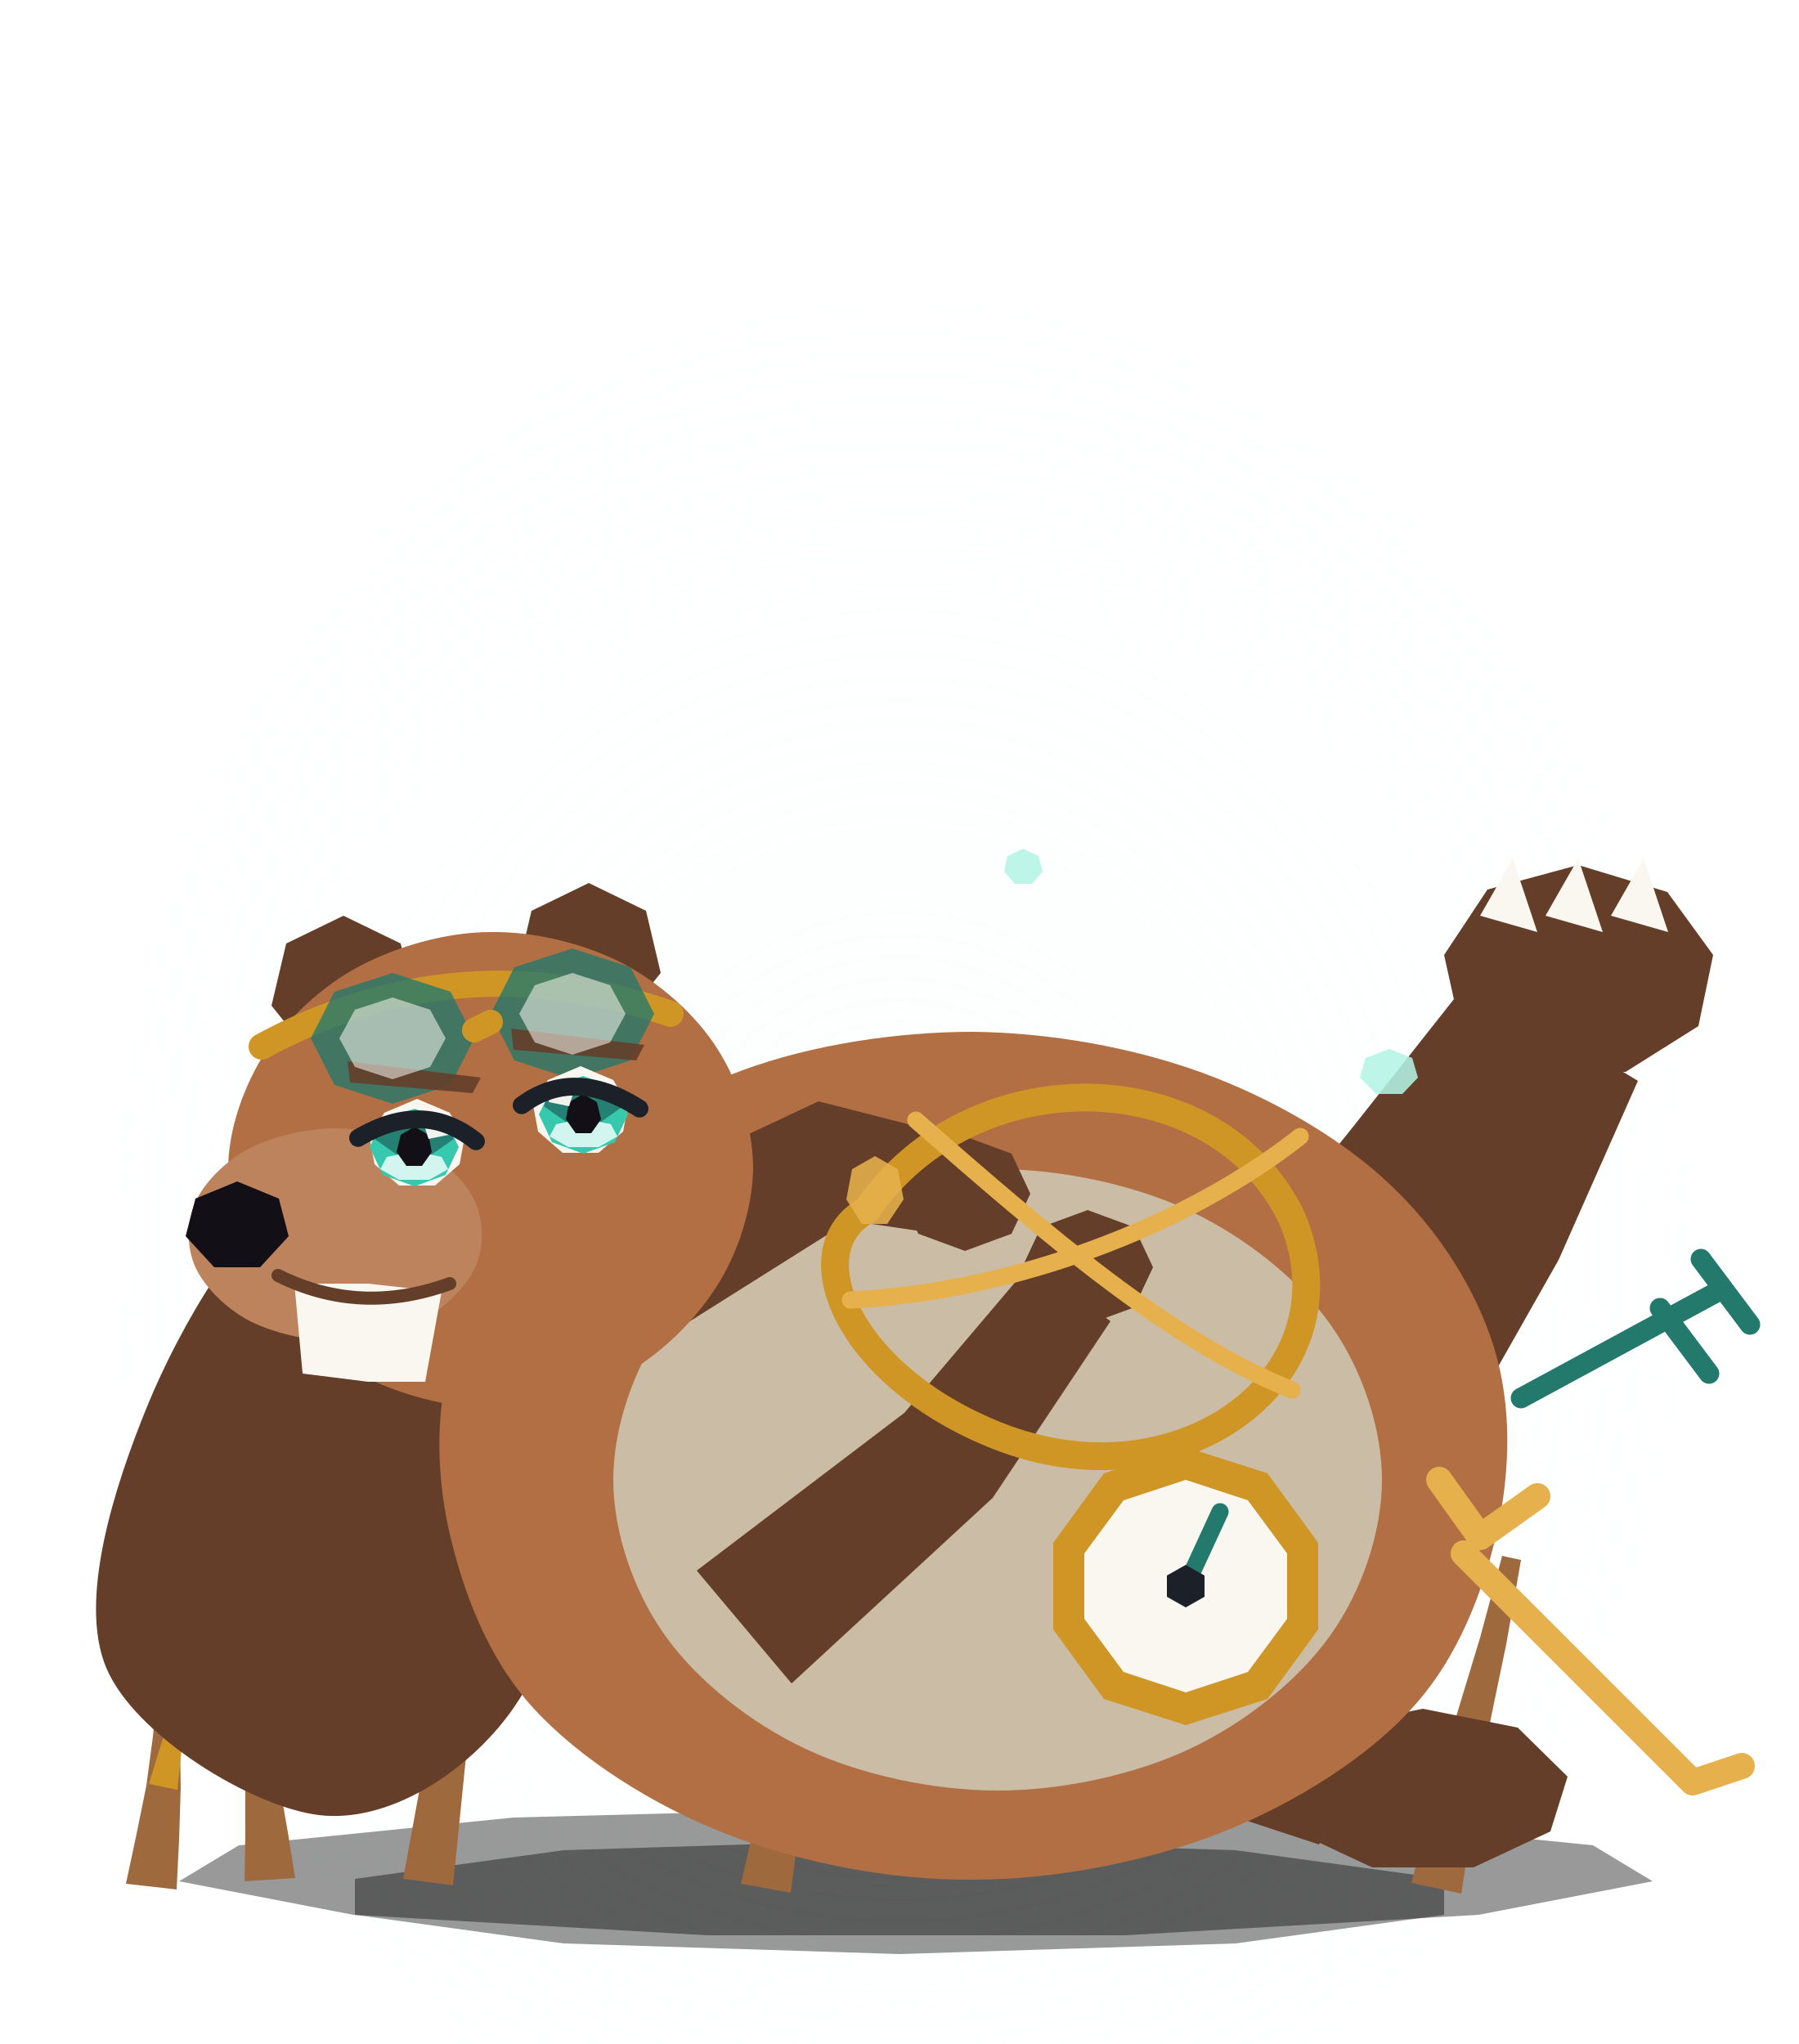
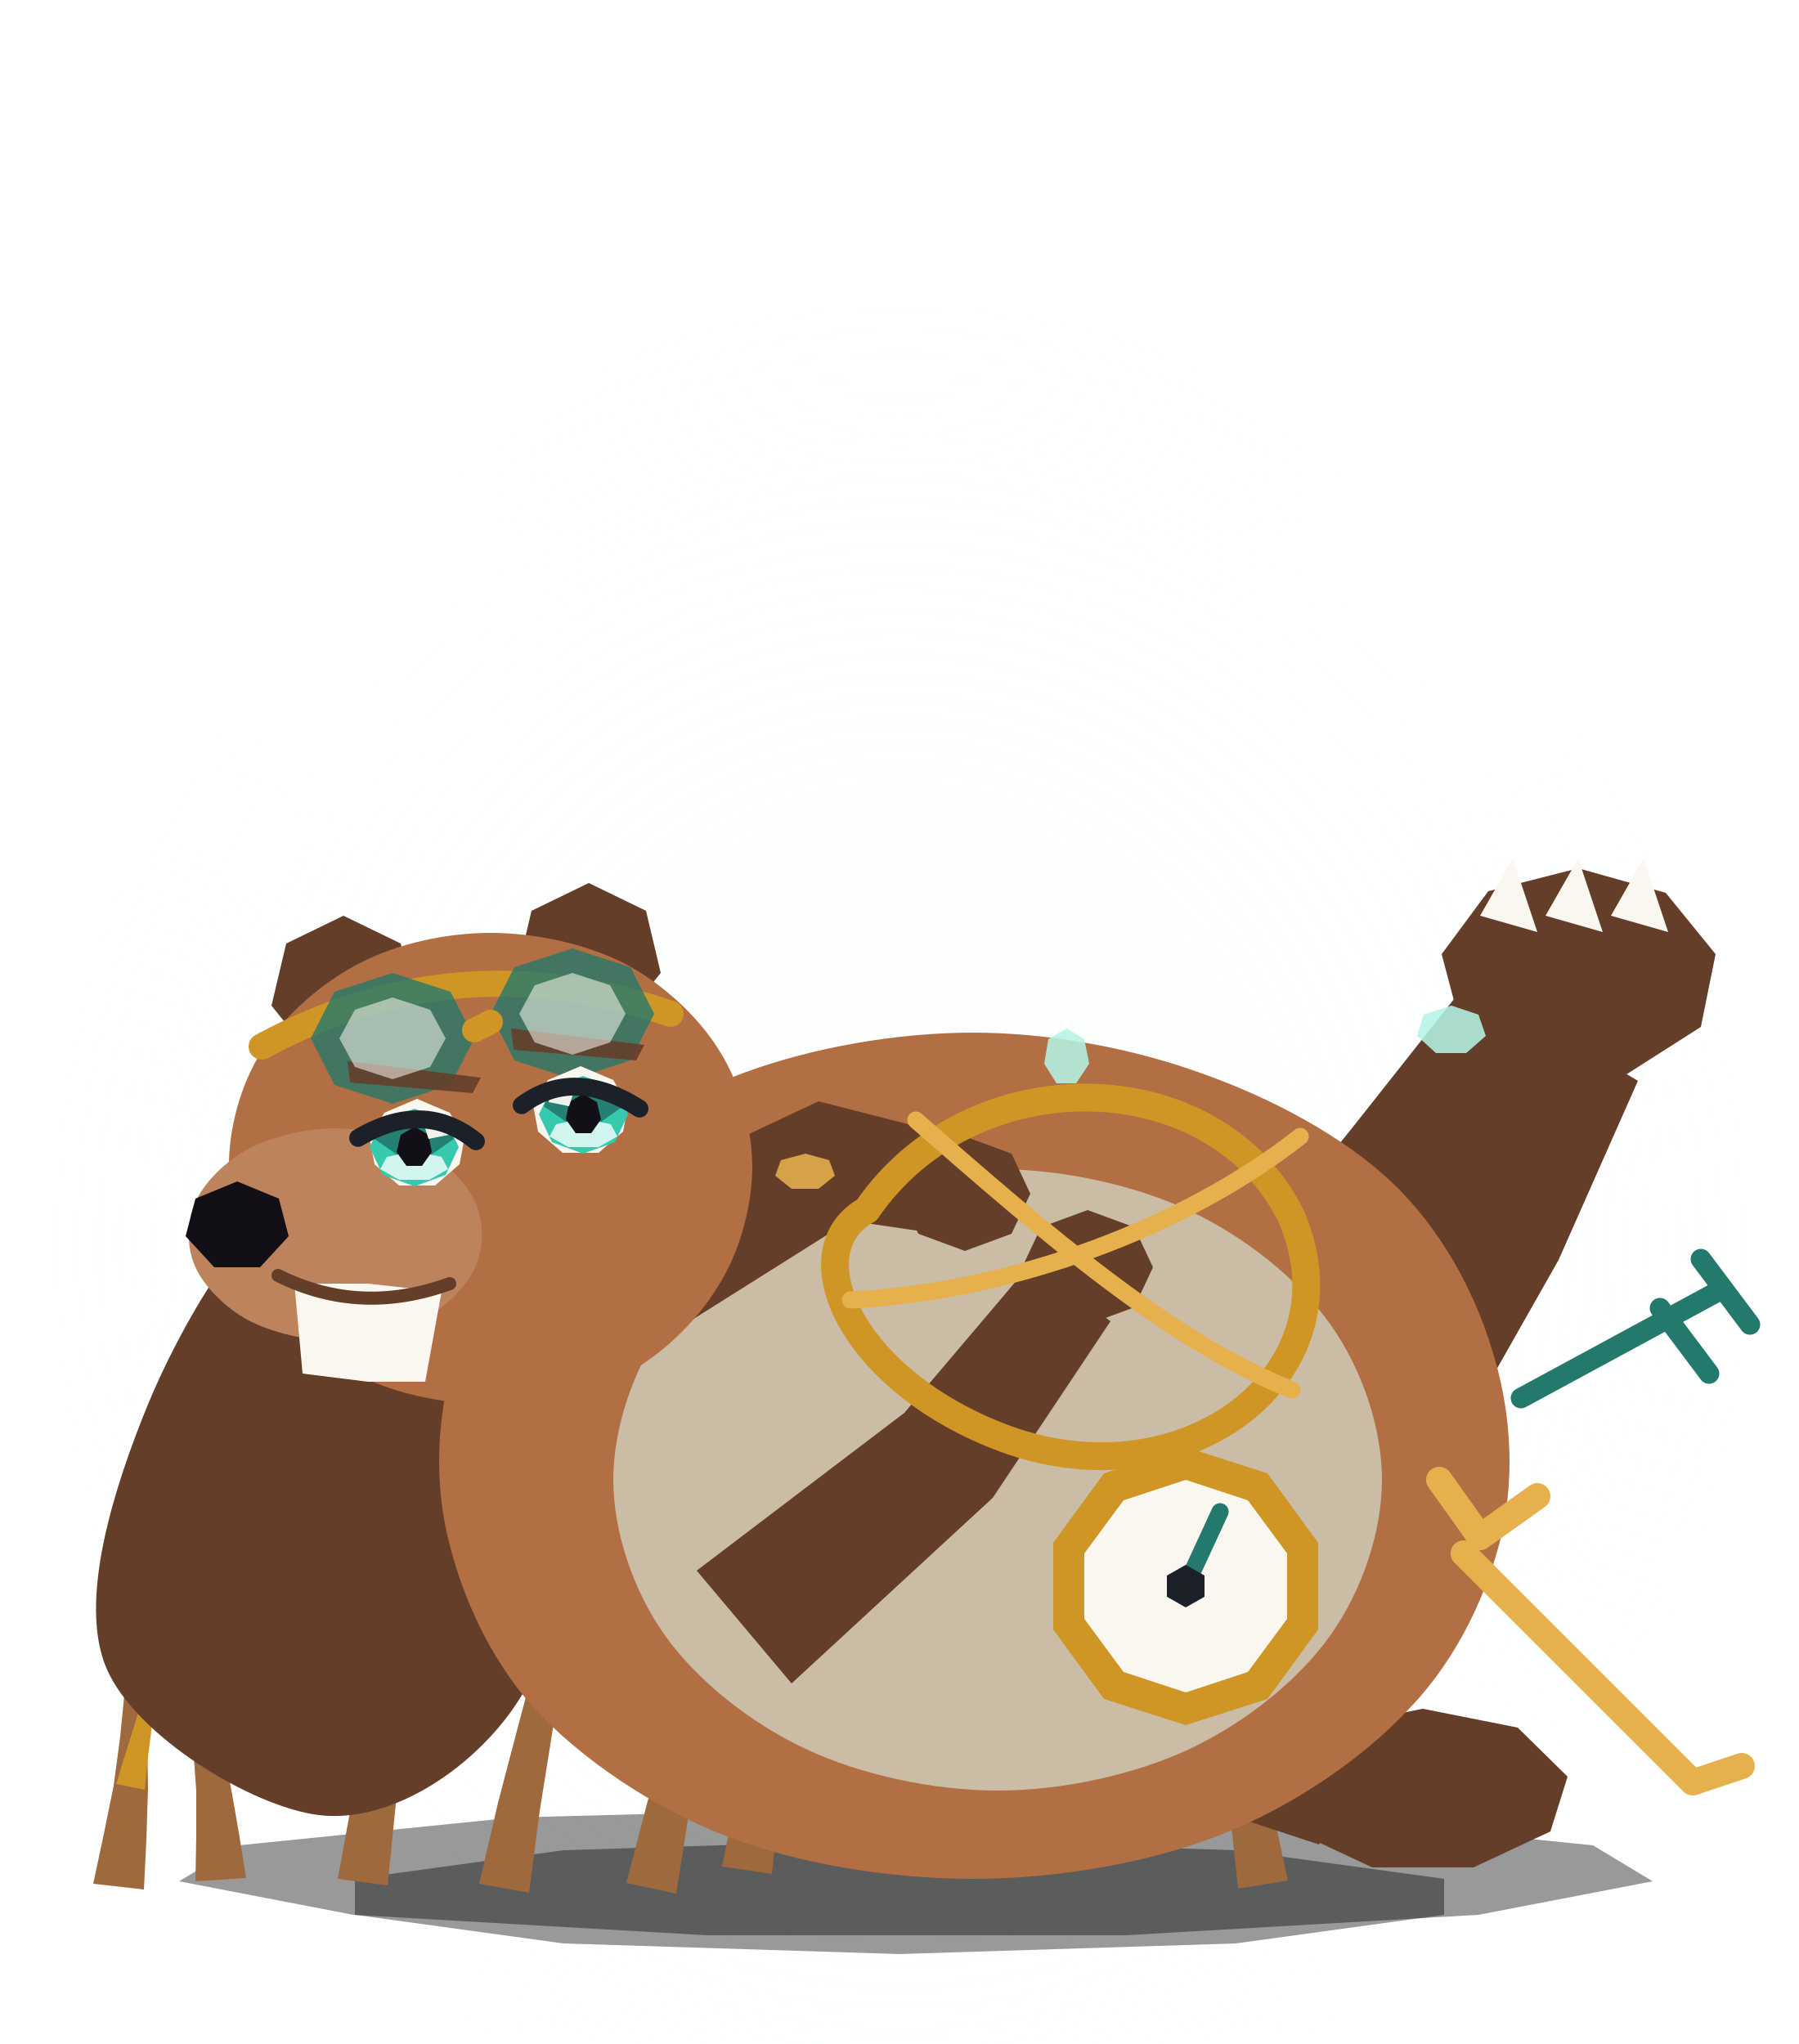
<svg xmlns="http://www.w3.org/2000/svg" viewBox="0 0 220 250" width="220" height="250" preserveAspectRatio="xMidYMid meet" role="img" aria-labelledby="title-faceted-beaver-radiant-lo desc-faceted-beaver-radiant-lo" data-creature="beaver" data-surface="faceted" data-state="radiant" data-tier="3" data-detail="lo">
  <defs>
    <radialGradient id="ffbeaverexport-faceted-beaver-card-logedfdfa">
      <stop offset="0" stop-color="#edfdfa" stop-opacity=".9" />
      <stop offset="1" stop-color="#edfdfa" stop-opacity="0" />
    </radialGradient>
  </defs>
  <ellipse cx="110" cy="152" rx="108" ry="120" fill="url(#ffbeaverexport-faceted-beaver-card-logedfdfa)" opacity="0.201" />
  <g id="ffbeaverexport-faceted-beaver-card-lo-back" data-creature="beaver" data-group="back" data-surface="faceted">
    <path d="M110.0,225.0 L151.1,226.3 L176.6,229.8 L176.6,234.2 L151.1,237.7 L110.0,239.0 L68.9,237.7 L43.4,234.2 L43.4,229.8 L68.9,226.3 Z" fill="rgba(0,0,0,0.40)" opacity="1" />
    <path d="M112.0,221.0 L161.2,222.3 L194.8,225.7 L202.1,230.1 L180.8,234.2 L137.6,236.7 L86.4,236.7 L43.2,234.2 L21.9,230.1 L29.2,225.7 L62.8,222.3 Z" fill="rgba(0,0,0,0.40)" opacity="1" />
-     <path d="M21.6,231.1 L21.9,225.0 L22.1,218.7 L22.0,212.5 L21.6,206.3 L19.3,206.3 L18.7,212.4 L17.9,218.4 L16.7,224.3 L15.4,230.4 Z" fill="#9f693e" opacity="1" />
-     <path d="M21.7,218.9 L22.1,214.9 L22.6,210.9 L23.0,206.9 L21.7,206.6 L20.6,210.5 L19.4,214.3 L18.2,218.2 Z" fill="#cf9525" opacity="1" />
-     <path d="M36.1,229.7 L35.2,224.1 L34.2,218.4 L32.8,212.9 L31.1,207.4 L28.9,207.9 L29.6,213.5 L30.0,219.0 L30.0,224.5 L29.9,230.1 Z" fill="#9f693e" opacity="1" />
-     <path d="M32.5,214.4 L34.9,211.5 L37.2,208.5 L39.4,205.4 L38.4,204.5 L35.7,207.1 L32.8,209.5 L29.9,211.9 Z" fill="#9f693e" opacity="1" />
-     <path d="M55.4,230.6 L56.5,219.7 L57.6,208.8 L59.1,198.0 L60.7,187.2 L58.4,186.7 L55.9,197.4 L53.4,208.1 L51.3,218.9 L49.3,229.8 Z" fill="#9f693e" opacity="1" />
-     <path d="M57.3,208.8 L57.6,204.7 L57.6,200.6 L57.6,196.5 L56.3,196.4 L55.5,200.4 L54.8,204.3 L53.8,208.2 Z" fill="#9f693e" opacity="1" />
-     <path d="M96.7,231.5 L98.0,221.5 L99.6,211.5 L101.3,201.5 L102.8,191.4 L100.5,191.0 L98.1,200.8 L95.5,210.6 L92.9,220.5 L90.6,230.4 Z" fill="#9f693e" opacity="1" />
-     <path d="M178.7,231.6 L180.3,221.4 L182.1,211.2 L184.2,201.1 L186.0,190.8 L183.7,190.3 L181.0,200.3 L178.0,210.2 L175.2,220.3 L172.6,230.3 Z" fill="#9f693e" opacity="1" />
+     <path d="M17.6,231.1 L17.9,225.0 L18.1,218.7 L18.0,212.5 L17.6,206.3 L15.3,206.3 L14.7,212.4 L13.9,218.4 L12.7,224.3 L11.4,230.4 Z" fill="#9f693e" opacity="1" />
+     <path d="M17.7,218.9 L18.1,214.9 L18.6,210.9 L19.0,206.9 L17.7,206.6 L16.6,210.5 L15.4,214.3 L14.2,218.2 Z" fill="#cf9525" opacity="1" />
+     <path d="M30.1,229.7 L29.2,224.1 L28.2,218.4 L26.8,212.9 L25.1,207.4 L22.9,207.9 L23.6,213.5 L24.0,219.0 L24.0,224.5 L23.9,230.1 Z" fill="#9f693e" opacity="1" />
+     <path d="M26.5,214.4 L28.9,211.5 L31.2,208.5 L33.4,205.4 L32.4,204.5 L29.7,207.1 L26.8,209.5 L23.9,211.9 Z" fill="#9f693e" opacity="1" />
+     <path d="M47.4,230.6 L48.5,219.7 L49.6,208.8 L51.1,198.0 L52.7,187.2 L50.4,186.7 L47.9,197.4 L45.4,208.1 L43.3,218.9 L41.3,229.8 Z" fill="#9f693e" opacity="1" />
+     <path d="M49.3,208.8 L49.6,204.7 L49.6,200.6 L49.6,196.5 L48.3,196.4 L47.5,200.4 L46.8,204.3 L45.8,208.2 Z" fill="#9f693e" opacity="1" />
+     <path d="M64.7,231.5 L66.0,221.5 L67.6,211.5 L69.3,201.5 L70.8,191.4 L68.5,191.0 L66.1,200.8 L63.5,210.6 L60.9,220.5 L58.6,230.4 Z" fill="#9f693e" opacity="1" />
+     <path d="M82.7,231.6 L84.3,221.4 L86.1,211.2 L88.2,201.1 L90.0,190.8 L87.7,190.3 L85.0,200.3 L82.0,210.2 L79.2,220.3 L76.6,230.3 Z" fill="#9f693e" opacity="1" />
+     <path d="M94.4,229.2 L95.5,218.7 L96.7,208.2 L97.6,197.6 L97.7,187.0 L95.4,186.8 L94.3,197.3 L92.5,207.6 L90.4,217.9 L88.3,228.3 Z" fill="#9f693e" opacity="1" />
+     <path d="M157.5,230.0 L155.7,221.7 L153.7,213.4 L151.8,205.0 L149.9,196.7 L147.6,197.1 L148.6,205.6 L149.5,214.1 L150.5,222.5 L151.4,231.0 Z" fill="#9f693e" opacity="1" />
    <path d="M13.0,204.0 C9.5,195.7 14.0,181.8 18.0,172.0 C22.0,162.2 30.0,148.5 37.0,145.0 C44.0,141.5 54.2,145.3 60.0,151.0 C65.8,156.7 71.7,169.2 72.0,179.0 C72.3,188.8 67.5,202.8 62.0,210.0 C56.5,217.2 47.2,223.0 39.0,222.0 C30.8,221.0 16.5,212.3 13.0,204.0 Z" fill="#643e29" opacity="1" />
  </g>
  <g id="ffbeaverexport-faceted-beaver-card-lo-lower" data-creature="beaver" data-group="lower" data-surface="faceted">
    <path d="M171.9,187.1 L190.6,154.1 L200.3,132.2 L179.7,119.8 L165.4,137.9 L142.1,166.9 Z" fill="#643e29" opacity="1" />
    <path d="M134.9,216.9 L161.3,225.6 L172.7,204.4 L151.1,187.1 Z" fill="#643e29" opacity="1" />
-     <path d="M193.0,105.8 L203.9,109.1 L209.5,116.8 L207.7,125.5 L198.8,131.1 L187.3,131.0 L178.5,125.4 L176.6,116.8 L181.9,108.8 Z" fill="#643e29" opacity="1" />
+     <path d="M193.0,106.2 L203.7,109.2 L209.8,116.7 L208.0,125.6 L198.9,131.4 L187.3,131.0 L178.6,125.4 L176.3,116.7 L182.0,109.0 Z" fill="#643e29" opacity="1" />
    <path d="M174.0,209.0 L185.6,211.3 L191.7,217.3 L189.6,224.0 L180.2,228.4 L167.8,228.4 L158.4,224.0 L156.3,217.3 L162.4,211.3 Z" fill="#643e29" opacity="1" />
    <path d="M181.0,112.0 L185.0,105.0 L188.0,114.0 Z" fill="#faf7f1" opacity="1" />
    <path d="M189.0,112.0 L193.0,105.0 L196.0,114.0 Z" fill="#faf7f1" opacity="1" />
    <path d="M197.0,112.0 L201.0,105.0 L204.0,114.0 Z" fill="#faf7f1" opacity="1" />
  </g>
  <g id="ffbeaverexport-faceted-beaver-card-lo-body" data-creature="beaver" data-group="body" data-surface="faceted">
-     <path d="M119.0,126.2 C128.4,126.3 138.5,128.1 147.0,131.2 C155.5,134.3 164.0,139.2 169.9,144.8 C175.9,150.4 180.5,157.7 182.7,164.8 C184.9,171.9 184.7,179.9 183.1,187.2 C181.4,194.6 178.3,202.8 172.7,208.9 C167.1,215.1 158.1,220.7 149.2,224.2 C140.2,227.7 129.1,229.9 119.0,229.9 C108.9,230.0 97.7,227.8 88.8,224.3 C79.8,220.8 70.9,215.1 65.3,209.0 C59.6,202.8 56.6,194.6 54.9,187.2 C53.3,179.9 53.2,171.9 55.5,164.8 C57.7,157.8 62.5,150.6 68.4,144.9 C74.3,139.3 82.3,134.0 90.8,130.9 C99.2,127.8 109.6,126.2 119.0,126.2 Z" fill="#b26f43" opacity="1" />
+     <path d="M119.0,126.3 C128.3,126.3 138.5,128.2 147.0,131.3 C155.5,134.3 164.3,139.0 170.2,144.6 C176.1,150.2 180.2,157.7 182.4,164.9 C184.7,172.0 185.3,180.0 183.7,187.4 C182.0,194.7 178.3,202.7 172.5,208.8 C166.8,215.0 158.2,220.9 149.3,224.4 C140.4,227.9 129.1,229.8 119.0,229.8 C108.9,229.8 97.6,228.0 88.6,224.5 C79.7,221.0 71.0,215.1 65.3,208.9 C59.7,202.7 56.2,194.6 54.6,187.3 C53.0,180.0 53.6,172.0 55.9,164.9 C58.1,157.8 62.2,150.4 68.0,144.7 C73.9,139.1 82.5,134.3 91.0,131.2 C99.4,128.1 109.7,126.3 119.0,126.3 Z" fill="#b26f43" opacity="1" />
    <path d="M122.0,143.0 C129.8,143.0 138.7,144.9 145.5,148.1 C152.3,151.3 158.8,156.5 162.7,162.0 C166.6,167.5 169.0,174.7 169.0,181.0 C169.0,187.3 166.6,194.5 162.7,200.0 C158.8,205.5 152.3,210.7 145.5,213.9 C138.7,217.1 129.8,219.0 122.0,219.0 C114.2,219.0 105.3,217.1 98.5,213.9 C91.7,210.7 85.2,205.5 81.3,200.0 C77.4,194.5 75.0,187.3 75.0,181.0 C75.0,174.7 77.4,167.5 81.3,162.0 C85.2,156.5 91.7,151.3 98.5,148.1 C105.3,144.9 114.2,143.0 122.0,143.0 Z" fill="#cec6b2" opacity="0.88" />
    <path d="M82.3,162.9 L103.9,149.3 L114.7,150.9 L117.3,139.1 L100.1,134.7 L73.7,147.1 Z" fill="#643e29" opacity="1" />
    <path d="M96.8,205.9 L121.4,183.2 L135.8,161.6 L126.2,154.4 L110.6,172.8 L85.2,192.1 Z" fill="#643e29" opacity="1" />
    <path d="M145.0,177.0 L155.0,180.2 L161.2,188.7 L161.2,199.3 L155.0,207.8 L145.0,211.0 L135.0,207.8 L128.8,199.3 L128.8,188.7 L135.0,180.2 Z" fill="#cf9525" opacity="1" />
    <path d="M118.0,139.0 L123.7,141.1 L126.0,146.0 L123.7,150.9 L118.0,153.0 L112.3,150.9 L110.0,146.0 L112.3,141.1 Z" fill="#643e29" opacity="1" />
    <path d="M133.0,148.0 L138.7,150.1 L141.0,155.0 L138.7,159.9 L133.0,162.0 L127.3,159.9 L125.0,155.0 L127.3,150.1 Z" fill="#643e29" opacity="1" />
    <path d="M145.0,181.0 L152.6,183.5 L157.4,190.0 L157.4,198.0 L152.6,204.5 L145.0,207.0 L137.4,204.5 L132.6,198.0 L132.6,190.0 L137.4,183.5 Z" fill="#faf7f1" opacity="1" />
  </g>
  <g id="ffbeaverexport-faceted-beaver-card-lo-head" data-creature="beaver" data-group="head" data-surface="faceted">
    <path d="M42.0,112.0 L49.0,115.4 L50.8,123.0 L45.9,129.1 L38.1,129.1 L33.2,123.0 L35.0,115.4 Z" fill="#643e29" opacity="1" />
    <path d="M72.0,108.0 L79.0,111.4 L80.8,119.0 L75.9,125.1 L68.1,125.1 L63.2,119.0 L65.0,111.4 Z" fill="#643e29" opacity="1" />
-     <path d="M60.0,114.0 C65.3,113.9 71.4,115.4 76.1,117.8 C80.7,120.2 85.2,124.2 87.8,128.4 C90.5,132.6 92.1,138.2 92.1,143.0 C92.0,147.8 90.3,153.2 87.6,157.4 C84.9,161.6 80.7,165.8 76.1,168.2 C71.5,170.7 65.3,172.3 60.0,172.2 C54.7,172.2 48.6,170.5 44.0,168.1 C39.4,165.6 35.1,161.6 32.4,157.4 C29.7,153.3 27.9,147.8 27.9,143.0 C27.9,138.2 29.8,132.8 32.5,128.6 C35.2,124.5 39.5,120.5 44.1,118.1 C48.7,115.7 54.7,114.0 60.0,114.0 Z" fill="#b26f43" opacity="1" />
+     <path d="M60.0,114.1 C65.4,114.1 71.4,115.4 76.1,117.7 C80.8,120.1 85.3,124.2 87.9,128.4 C90.6,132.6 92.0,138.1 92.0,143.0 C91.9,147.9 90.4,153.3 87.7,157.5 C85.1,161.7 80.8,165.9 76.1,168.3 C71.5,170.7 65.4,171.8 60.0,171.8 C54.6,171.7 48.5,170.6 43.9,168.2 C39.4,165.8 35.2,161.6 32.5,157.4 C29.9,153.2 28.0,147.8 28.0,143.0 C27.9,138.2 29.4,132.6 32.1,128.4 C34.8,124.2 39.3,120.2 44.0,117.8 C48.6,115.4 54.6,114.1 60.0,114.1 Z" fill="#b26f43" opacity="1" />
    <path d="M41.0,138.0 C44.5,138.0 48.7,139.0 51.6,140.5 C54.4,142.0 57.0,144.6 58.1,147.0 C59.2,149.4 59.2,152.6 58.1,155.0 C57.0,157.4 54.4,160.0 51.6,161.5 C48.7,163.0 44.5,164.0 41.0,164.0 C37.5,164.0 33.3,163.0 30.4,161.5 C27.6,160.0 25.0,157.4 23.9,155.0 C22.8,152.6 22.8,149.4 23.9,147.0 C25.0,144.6 27.6,142.0 30.4,140.5 C33.3,139.0 37.5,138.0 41.0,138.0 Z" fill="#bc835d" opacity="1" />
    <path d="M32,128 Q56,115 82,124" fill="none" stroke="#cf9525" stroke-width="3.2" stroke-linecap="round" stroke-linejoin="round" />
    <path d="M48.0,119.0 L55.1,121.3 L58.0,127.0 L55.1,132.7 L48.0,135.0 L40.9,132.7 L38.0,127.0 L40.9,121.3 Z" fill="#23796c" opacity="0.78" />
    <path d="M70.0,116.0 L77.1,118.3 L80.0,124.0 L77.1,129.7 L70.0,132.0 L62.9,129.7 L60.0,124.0 L62.9,118.3 Z" fill="#23796c" opacity="0.78" />
  </g>
  <g id="ffbeaverexport-faceted-beaver-card-lo-face" data-creature="beaver" data-group="face" data-surface="faceted">
    <path d="M29.0,144.5 L34.1,146.6 L35.3,151.2 L31.8,155.0 L26.2,155.0 L22.7,151.2 L23.9,146.6 Z" fill="#120F16" opacity="1" />
    <path d="M36.0,157.0 L45.0,157.0 L45.0,169.0 L37.0,168.0 Z" fill="#faf7f1" opacity="1" />
    <path d="M45.0,157.0 L54.0,158.0 L52.0,169.0 L45.0,169.0 Z" fill="#faf7f1" opacity="1" />
    <path d="M34,156 Q44,161 55,157" fill="none" stroke="#643e29" stroke-width="1.6" stroke-linecap="round" stroke-linejoin="round" />
    <path d="M51.0,134.4 L55.0,136.1 L56.8,139.2 L56.2,142.4 L53.2,145.0 L48.8,145.0 L45.8,142.4 L45.2,139.2 L47.0,136.1 Z" fill="#faf7f1" opacity="1" />
    <path d="M50.7,135.6 L54.5,137.0 L56.1,140.3 L54.5,143.7 L50.7,145.1 L46.8,143.7 L45.2,140.3 L46.8,137.0 Z" fill="#37c9ad" opacity="1" />
    <path d="M50.7,136.0 L54.6,137.0 L55.5,139.3 L52.8,141.2 L48.5,141.2 L45.8,139.3 L46.7,137.0 Z" fill="#23796c" opacity="0.92" />
    <path d="M50.7,140.8 L54.0,141.5 L54.8,143.0 L52.5,144.3 L48.8,144.3 L46.5,143.0 L47.3,141.5 Z" fill="#edfdfa" opacity="0.85" />
    <path d="M50.7,137.8 L52.4,138.8 L52.8,140.9 L51.6,142.6 L49.7,142.6 L48.5,140.9 L49.0,138.8 Z" fill="#120F16" opacity="1" />
    <path d="M54.5,136.6 L51.7,137.1 L52.4,139.3 L54.9,138.8 Z" fill="#faf7f1" opacity="0.96" />
    <path d="M43.792,139.184 Q51.816,134.424 58.208,139.592" fill="none" stroke="#1c2028" stroke-width="2.176" stroke-linecap="round" stroke-linejoin="round" />
    <path d="M42.5,129.8 L58.8,131.8 L57.8,133.7 L42.8,132.4 Z" fill="#643e29" opacity="0.9" />
    <path d="M71.0,130.4 L75.0,132.1 L76.8,135.2 L76.2,138.4 L73.2,141.0 L68.8,141.0 L65.8,138.4 L65.2,135.2 L67.0,132.1 Z" fill="#faf7f1" opacity="1" />
    <path d="M71.3,131.6 L75.2,133.0 L76.8,136.3 L75.2,139.7 L71.3,141.1 L67.5,139.7 L65.9,136.3 L67.5,133.0 Z" fill="#37c9ad" opacity="1" />
    <path d="M71.3,132.0 L75.3,133.0 L76.2,135.3 L73.5,137.2 L69.2,137.2 L66.5,135.3 L67.4,133.0 Z" fill="#23796c" opacity="0.92" />
    <path d="M71.3,136.8 L74.7,137.5 L75.5,139.0 L73.2,140.3 L69.5,140.3 L67.2,139.0 L68.0,137.5 Z" fill="#edfdfa" opacity="0.85" />
    <path d="M71.3,133.8 L73.0,134.8 L73.5,136.9 L72.3,138.6 L70.4,138.6 L69.2,136.9 L69.6,134.8 Z" fill="#120F16" opacity="1" />
    <path d="M67.5,132.6 L70.3,133.1 L69.6,135.3 L67.1,134.8 Z" fill="#faf7f1" opacity="0.96" />
    <path d="M63.792,135.184 Q70.184,130.424 78.208,135.592" fill="none" stroke="#1c2028" stroke-width="2.176" stroke-linecap="round" stroke-linejoin="round" />
    <path d="M62.5,125.8 L78.8,127.8 L77.8,129.7 L62.8,128.4 Z" fill="#643e29" opacity="0.9" />
    <path d="M48.0,122.0 L52.6,123.5 L54.5,127.0 L52.6,130.5 L48.0,132.0 L43.4,130.5 L41.5,127.0 L43.4,123.5 Z" fill="#faf7f1" opacity="0.55" />
    <path d="M70.0,119.0 L74.6,120.5 L76.5,124.0 L74.6,127.5 L70.0,129.0 L65.4,127.5 L63.5,124.0 L65.4,120.5 Z" fill="#faf7f1" opacity="0.55" />
    <path d="M58,126 L60,125" fill="none" stroke="#cf9525" stroke-width="3" stroke-linecap="round" stroke-linejoin="round" />
  </g>
  <g id="ffbeaverexport-faceted-beaver-card-lo-sig" data-creature="beaver" data-group="sig" data-surface="faceted">
    <path d="M106,148 C119,129 149,130 158,149 C166,168 145,184 123,176 C104,169 97,153 106,148 Z" fill="none" stroke="#cf9525" stroke-width="3.4" stroke-linecap="round" stroke-linejoin="round" />
    <path d="M112,137 C128,151 143,164 158,170 M104,159 C124,158 145,150 159,139" fill="none" stroke="#e6b14d" stroke-width="2.1" stroke-linecap="round" stroke-linejoin="round" />
    <path d="M179,190 L207,218 M181,188 L176,181 M181,188 L188,183 M207,218 L213,216" fill="none" stroke="#e6b14d" stroke-width="3.2" stroke-linecap="round" stroke-linejoin="round" />
    <path d="M186,171 L210,158 M208,154 L214,162 M203,160 L209,168" fill="none" stroke="#23796c" stroke-width="2.5" stroke-linecap="round" stroke-linejoin="round" />
    <path d="M145,194 L149.2,184.9" fill="none" stroke="#23796c" stroke-width="2.1" stroke-linecap="round" stroke-linejoin="round" />
    <path d="M145.0,191.4 L147.3,192.7 L147.3,195.3 L145.0,196.6 L142.7,195.3 L142.7,192.7 Z" fill="#1c2028" opacity="1" />
  </g>
  <g id="ffbeaverexport-faceted-beaver-card-lo-fx" data-creature="beaver" data-group="fx" data-surface="faceted">
-     <path d="M107.0,141.4 L109.8,143.0 L110.5,146.7 L108.5,149.7 L105.4,149.7 L103.5,146.7 L104.2,143.0 Z" fill="#e6b14d" opacity="0.87" />
-     <path d="M125.1,103.8 L127.0,104.7 L127.5,106.6 L126.2,108.1 L124.1,108.1 L122.8,106.6 L123.2,104.7 Z" fill="#b3f3e6" opacity="0.87" />
-     <path d="M169.9,128.3 L172.7,129.4 L173.4,131.8 L171.5,133.8 L168.3,133.8 L166.3,131.8 L167.0,129.4 Z" fill="#b3f3e6" opacity="0.87" />
+     <path d="M98.5,141.1 L101.4,141.9 L102.1,143.8 L100.1,145.4 L96.8,145.4 L94.8,143.8 L95.5,141.9 Z" fill="#e6b14d" opacity="0.87" />
+     <path d="M130.4,125.8 L132.6,127.1 L133.2,130.1 L131.6,132.5 L129.2,132.5 L127.7,130.1 L128.2,127.1 Z" fill="#b3f3e6" opacity="0.87" />
+     <path d="M177.5,123.0 L180.8,124.1 L181.7,126.7 L179.3,128.8 L175.6,128.8 L173.3,126.7 L174.1,124.1 Z" fill="#b3f3e6" opacity="0.87" />
  </g>
</svg>
